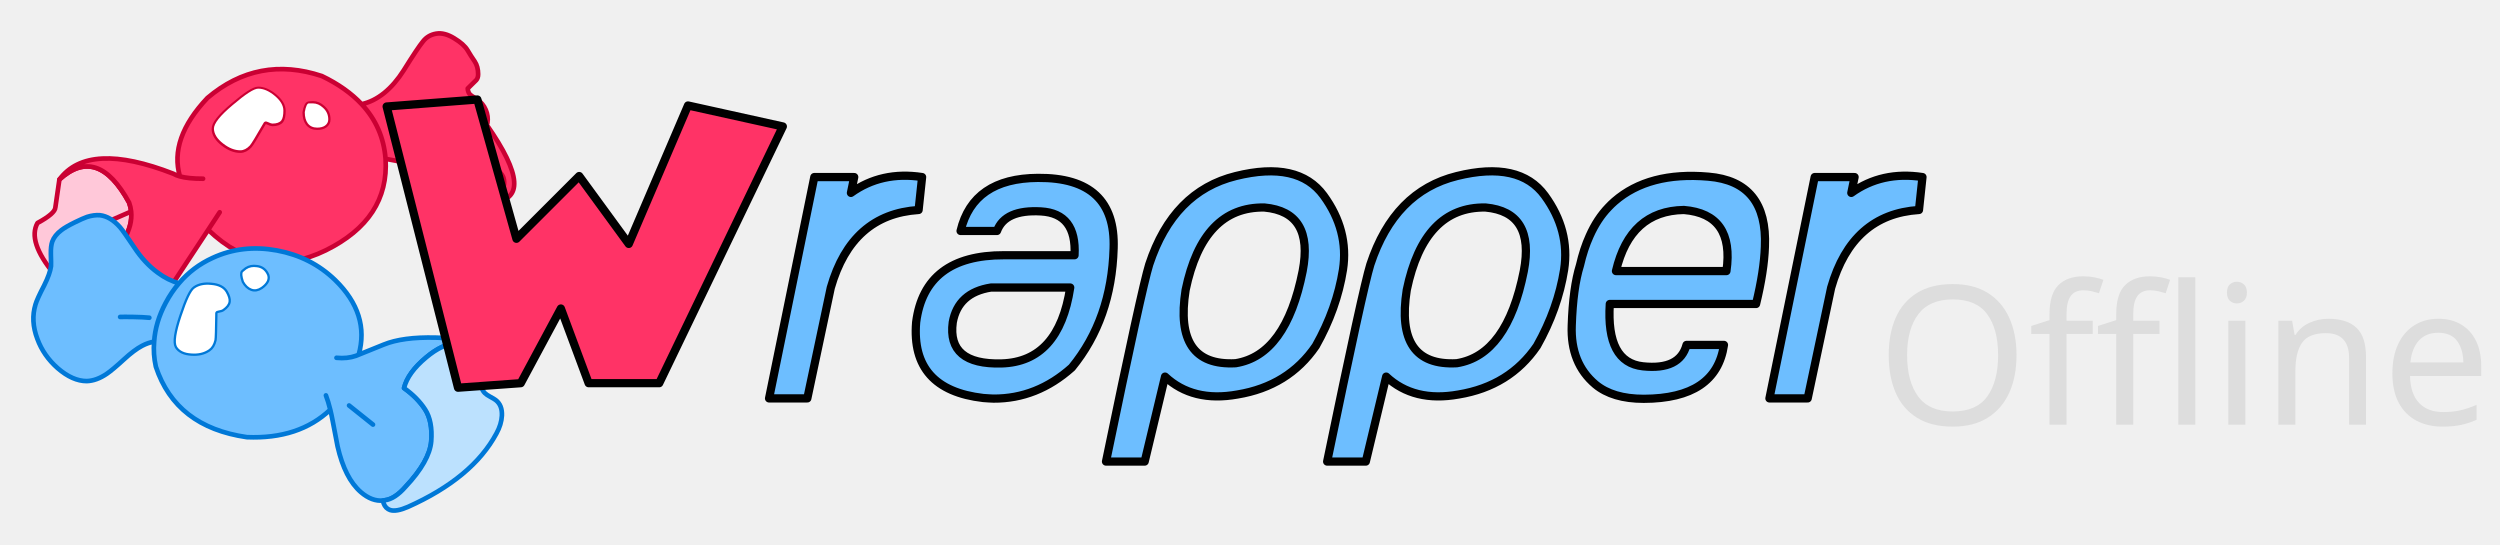
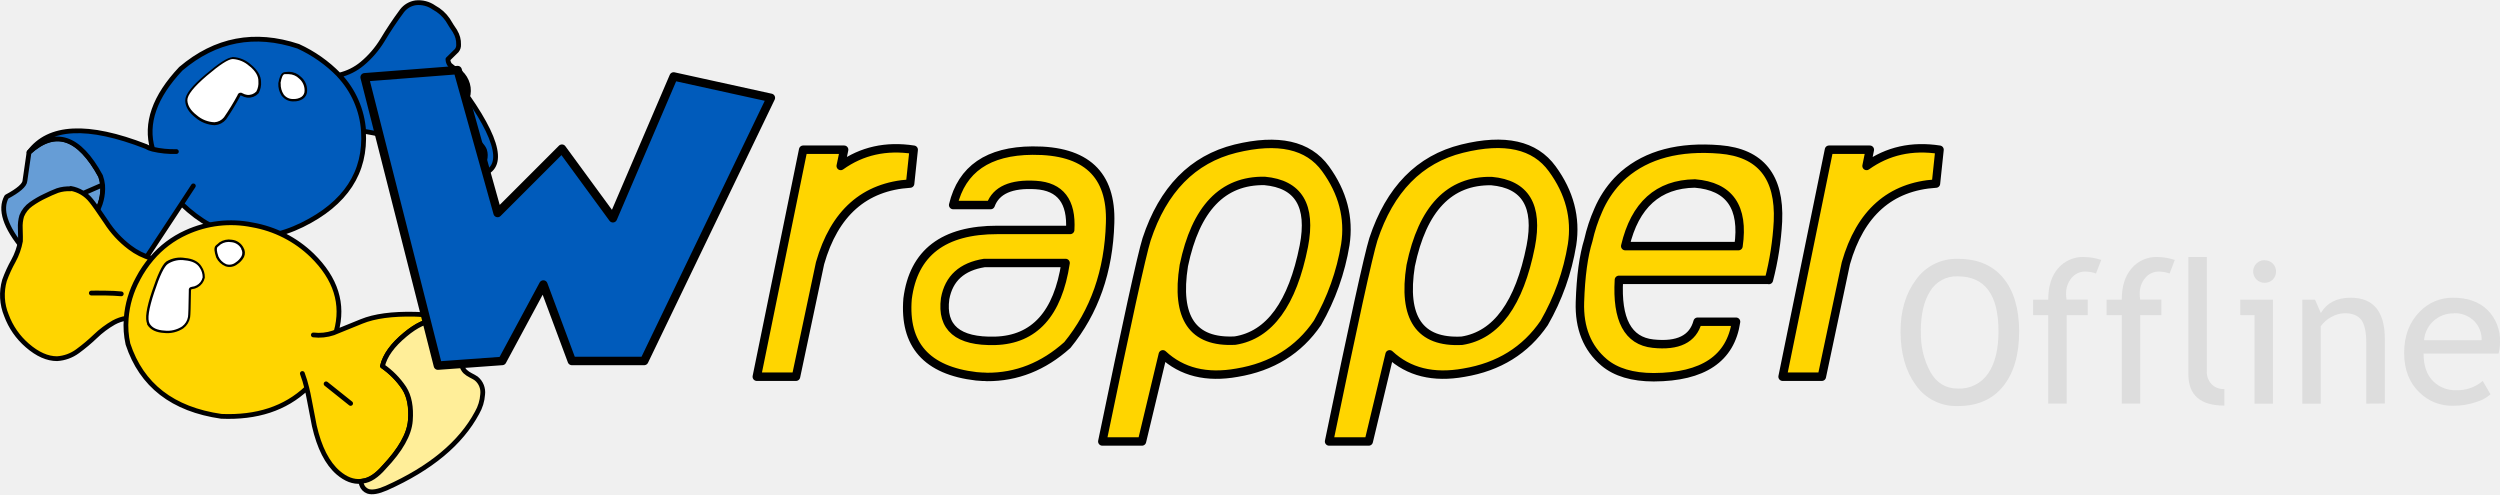
- <svg xmlns="http://www.w3.org/2000/svg" width="804.802" height="175.127" viewBox="0 0 804.802 175.127">
-   <g stroke="#ca0033" stroke-linecap="round" stroke-linejoin="round" stroke-width="1.5">
-     <path fill="#ffc8d9" d="M19.121 57.784l-1.3 9q-.1 1.95-5.75 5-3.3 5.95 5.35 16.4l22.45-10.95q2.8-4.8 2.35-9.15l-5.6 2.45 5.6-2.45q-.15-1.45-.65-2.85-10.15-18.65-22.45-7.45z" />
-     <path fill="#f36" d="M116.421 33.534q-4.9-5.25-12.8-9.05-20.5-6.8-36.85 7.05-12.4 13.15-8.85 25.25 2.65.75 7.45.75-4.8 0-7.45-.75-1.3-.35-2.1-.85-27.4-10.7-36.7 1.85 12.3-11.2 22.45 7.45.5 1.4.65 2.85.45 4.35-2.35 9.15l13.05 18.15 14.1-21.4 3.7-5.65-3.7 5.65q17.35 16.65 37.85 6.6 20.45-10.1 19.25-29.45-.8-10.2-7.7-17.6m-33.3-4.9q2.5 0 5.25 2.25 2.85 2.35 2.85 4.8 0 2.25-.65 3.15-.8 1.05-2.9 1.05-.4 0-1.45-.5-1.05-.55-1.55.6-3.6 6.25-4.25 6.95-1.45 1.55-3.05 1.55-2.75 0-5.55-2.2-2.85-2.2-2.95-4.7-.1-2.5 6.1-7.7 6.15-5.25 8.15-5.25m15.95 11.05q-.95-1.3-.95-3.5.5-2.7 1.3-2.8.8-.1 1.3-.1 1.75 0 3.25 1.4 1.7 1.5 1.7 3.75 0 1.25-1.05 2-.95.65-2.5.65-2 0-3.05-1.4m57.65.55q-.4 1.2-1.55 3.9-1.2 2.7-.75 4.55.5 1.95 3.7 4.3 3.3 2.45 3.95 4.2.45 1.35.05 2.9-.35 1.45-1.3 2.7-1.1 1.3-2.9 2.35.2-.05.4-.05 15.2-.8-1.6-24.85m-3.9-20.45q-1.15-1.65-2.3-3.6-1.15-1.95-4.3-3.85-3.15-1.95-5.8-1.5-2.65.45-4.25 2.5-1.65 2-6.2 9.3-2.85 4.5-6.3 7.3-3.5 2.8-7.25 3.6 6.9 7.4 7.7 17.6 7.2 1.2 10.2 2.7 3 1.45 5.6 5 2.6 3.55 4 4.2 1.4.65 4.9 2.3 3.45 1.6 5.8.95 2.35-.7 3.3-1.15 1.8-1.05 2.9-2.35.95-1.25 1.3-2.7.4-1.55-.05-2.9-.65-1.75-3.95-4.2-3.2-2.35-3.7-4.3-.45-1.85.75-4.55 1.15-2.7 1.55-3.9.15-.45.2-.7.35-2.1-.55-4.2-.9-2.05-2.7-3.3-2-1.2-2.5-1.75-.55-.75-.6-1.8l2.75-2.7q.6-.65.6-1.9 0-2.45-1.1-4.1z" />
-     <path fill="#fff" stroke="none" d="M98.121 36.184q0 2.2.95 3.5 1.05 1.4 3.05 1.4 1.55 0 2.5-.65 1.05-.75 1.05-2 0-2.25-1.7-3.75-1.5-1.4-3.25-1.4-.5 0-1.3.0t-1.3 2.8m-9.75-5.3q-2.75-2.25-5.25-2.25-2 0-8.15 5.25-6.2 5.2-6.1 7.7.1 2.5 2.95 4.7 2.8 2.2 5.55 2.2 1.6 0 3.05-1.55.65-.7 4.25-6.95.5-1.15 1.55-.6 1.05.5 1.45.5 2.1 0 2.9-1.05.65-.9.65-3.15 0-2.45-2.85-4.8z" />
+ <svg xmlns="http://www.w3.org/2000/svg" id="Layer_1" data-name="Layer 1" viewBox="0 0 784.83 155.12">
+   <defs>
+     <style>.cls-1{fill:#669dd6;}.cls-1,.cls-2,.cls-4,.cls-5,.cls-8,.cls-9{stroke:#000;stroke-linecap:round;stroke-linejoin:round;}.cls-1,.cls-2,.cls-4,.cls-5{stroke-width:1.5px;}.cls-2,.cls-8{fill:#005bbb;}.cls-3{fill:#fff;}.cls-4,.cls-9{fill:#ffd500;}.cls-5{fill:#fe9;}.cls-6{isolation:isolate;}.cls-7{fill:#ddd;}.cls-8,.cls-9{stroke-width:2.65px;}</style>
+   </defs>
+   <path class="cls-1" d="M19.12,57.78l-1.3,9c-.07,1.3-2,3-5.75,5q-3.3,6,5.35,16.4l22.45-11a15,15,0,0,0,2.35-9.15l-5.6,2.45,5.6-2.45a12.5,12.5,0,0,0-.65-2.85Q31.41,46.58,19.12,57.78Z" transform="translate(-10 -10)" />
+   <path class="cls-2" d="M116.42,33.53a42.51,42.51,0,0,0-12.8-9q-20.5-6.8-36.85,7.05-12.4,13.15-8.85,25.25a28.74,28.74,0,0,0,7.45.75,28.74,28.74,0,0,1-7.45-.75,7.44,7.44,0,0,1-2.1-.85q-27.41-10.69-36.7,1.85,12.3-11.19,22.45,7.45a12.5,12.5,0,0,1,.65,2.85,15,15,0,0,1-2.35,9.15L52.92,95.38,67,74l3.7-5.65L67,74q17.36,16.65,37.85,6.6t19.25-29.45a28.33,28.33,0,0,0-7.7-17.6m-33.3-4.9a8.44,8.44,0,0,1,5.25,2.25q2.85,2.36,2.85,4.8a5.64,5.64,0,0,1-.65,3.15,3.44,3.44,0,0,1-2.9,1.05,4.09,4.09,0,0,1-1.45-.5,1,1,0,0,0-1.55.6,73.94,73.94,0,0,1-4.25,7,4.17,4.17,0,0,1-3,1.55,9,9,0,0,1-5.55-2.2q-2.85-2.19-2.95-4.7t6.1-7.7q6.15-5.25,8.15-5.25M99.07,39.68a5.81,5.81,0,0,1-.95-3.5c.33-1.8.77-2.73,1.3-2.8a12.57,12.57,0,0,1,1.3-.1,4.69,4.69,0,0,1,3.25,1.4,4.8,4.8,0,0,1,1.7,3.75,2.33,2.33,0,0,1-1,2,4.3,4.3,0,0,1-2.5.65,3.57,3.57,0,0,1-3.05-1.4m57.65.55c-.27.8-.78,2.1-1.55,3.9a7.23,7.23,0,0,0-.75,4.55c.33,1.3,1.57,2.74,3.7,4.3s3.52,3,3.95,4.2a5,5,0,0,1,.05,2.9,7.19,7.19,0,0,1-1.3,2.7,10.9,10.9,0,0,1-2.9,2.35,1.83,1.83,0,0,1,.4,0q15.19-.8-1.6-24.85m-3.9-20.45c-.77-1.1-1.53-2.3-2.3-3.6a12.19,12.19,0,0,0-4.3-3.85,8.37,8.37,0,0,0-5.8-1.5,6.63,6.63,0,0,0-4.25,2.5,111.54,111.54,0,0,0-6.2,9.3,29.72,29.72,0,0,1-6.3,7.3,17.33,17.33,0,0,1-7.25,3.6,28.33,28.33,0,0,1,7.7,17.6q7.2,1.2,10.2,2.7a15.59,15.59,0,0,1,5.6,5c1.73,2.37,3.07,3.77,4,4.2l4.9,2.3q3.45,1.61,5.8,1a24.71,24.71,0,0,0,3.3-1.15,10.9,10.9,0,0,0,2.9-2.35,7.19,7.19,0,0,0,1.3-2.7,5,5,0,0,0-.05-2.9q-.65-1.74-3.95-4.2c-2.13-1.56-3.37-3-3.7-4.3a7.23,7.23,0,0,1,.75-4.55c.77-1.8,1.28-3.1,1.55-3.9a5.47,5.47,0,0,0,.2-.7,7.42,7.42,0,0,0-.55-4.2,7.78,7.78,0,0,0-2.7-3.3,13.12,13.12,0,0,1-2.5-1.75,3.18,3.18,0,0,1-.6-1.8l2.75-2.7a2.69,2.69,0,0,0,.6-1.9,7.27,7.27,0,0,0-1.1-4.1Z" transform="translate(-10 -10)" />
+   <path class="cls-3" d="M98.12,36.18a5.81,5.81,0,0,0,.95,3.5,3.57,3.57,0,0,0,3.05,1.4,4.3,4.3,0,0,0,2.5-.65,2.33,2.33,0,0,0,1-2,4.8,4.8,0,0,0-1.7-3.75,4.69,4.69,0,0,0-3.25-1.4h-1.3c-.53,0-1,.94-1.3,2.8m-9.75-5.3a8.44,8.44,0,0,0-5.25-2.25q-2,0-8.15,5.25t-6.1,7.7q.1,2.51,2.95,4.7a9,9,0,0,0,5.55,2.2,4.17,4.17,0,0,0,3-1.55,73.94,73.94,0,0,0,4.25-6.95,1,1,0,0,1,1.55-.6,4.09,4.09,0,0,0,1.45.5,3.44,3.44,0,0,0,2.9-1.05,5.64,5.64,0,0,0,.65-3.15Q91.22,33.14,88.37,30.78Z" transform="translate(-10 -10)" />
+   <path class="cls-4" d="M53.32,97.53A30.62,30.62,0,0,0,49.62,110a26.43,26.43,0,0,0,.55,8q6.4,19.41,29.3,22.7,16.75.71,26.85-8.85a38.23,38.23,0,0,0-1.4-4.6,38.23,38.23,0,0,1,1.4,4.6c.27,1.07.52,2.24.75,3.5.37,1.84.9,4.6,1.6,8.3q2.35,10.31,7.5,14.75,3.56,3.06,7.15,2.7l.6-.1q3.19-.39,6.65-4.35,7.69-8.19,8.25-14.6t-1.95-10.25a25.67,25.67,0,0,0-6.8-6.9q1.2-5,7.15-9.9,5.21-4.35,9.6-4.5-.94-1.74-6.6-1.85-10.6-.24-16.7,2.25-5.25,2.16-8,3.25c-.3.14-.58.25-.85.35a14.29,14.29,0,0,1-6.3.65,14.29,14.29,0,0,0,6.3-.65c.27-.1.55-.21.85-.35q3.65-13.05-7.55-24a35.8,35.8,0,0,0-18.75-9.55A33.8,33.8,0,0,0,68.42,83a30.82,30.82,0,0,0-10.8,8.15,34.36,34.36,0,0,0-4.3,6.35m3.65,14q-1.15-2,1.45-9.8t4.25-9A7.67,7.67,0,0,1,68,91.73c2.3.2,3.85,1,4.65,2.35a5.11,5.11,0,0,1,.9,3,3.78,3.78,0,0,1-1.9,2.5,3.5,3.5,0,0,1-1.45.45c-.73.1-1,.55-1,1.35q-.1,7.2-.25,8.1a4.74,4.74,0,0,1-1.85,3,8.33,8.33,0,0,1-5.55,1.3q-3.4-.19-4.65-2.2M82.67,86a3.87,3.87,0,0,1,3.1,2.1,2.36,2.36,0,0,1,.15,2.25,5.42,5.42,0,0,1-1.85,2,3.17,3.17,0,0,1-3,.55,4.82,4.82,0,0,1-2.5-2.35c-.57-1.7-.65-2.71-.25-3s.78-.65,1-.85A4.61,4.61,0,0,1,82.67,86m29.7,44.5,7.7,6.15-7.7-6.15M32.17,69.28a11.2,11.2,0,0,0-4.15.55,41.87,41.87,0,0,0-3.85,1.7,27.36,27.36,0,0,0-4.4,2.55,8.25,8.25,0,0,0-2.95,3.7,11.78,11.78,0,0,0-.45,3.9c.07,2.2.08,3.54.05,4a20.41,20.41,0,0,1-2.2,6.2A40.63,40.63,0,0,0,11.42,98a16.67,16.67,0,0,0,.6,11,22.9,22.9,0,0,0,6.55,9.45q4.8,4.16,9.35,4.15a12.11,12.11,0,0,0,6.45-2.35,54.76,54.76,0,0,0,5.55-4.65,29.08,29.08,0,0,1,5.8-4.35,12.6,12.6,0,0,1,3.9-1.35,30.62,30.62,0,0,1,3.7-12.45,34.36,34.36,0,0,1,4.3-6.35,20.15,20.15,0,0,1-6.9-3.45,30.83,30.83,0,0,1-7.4-8c-2.4-3.6-4-5.81-4.7-6.65a10.36,10.36,0,0,0-6.45-3.85M42.87,102c2.1,0,3.83.12,5.2.25-1.37-.13-3.1-.21-5.2-.25s-3.5,0-4.2,0Q39.72,102,42.87,102Z" transform="translate(-10 -10)" />
+   <path class="cls-5" d="M153.92,115.18q-.94-1.84-4.55-3.45-1.45-.65-2.55-1.2-4.4.15-9.6,4.5-6,4.95-7.15,9.9a25.67,25.67,0,0,1,6.8,6.9q2.44,3.81,1.95,10.25t-8.25,14.6q-3.45,4-6.65,4.35l-.6.1a2.61,2.61,0,0,0,.2,1,3.27,3.27,0,0,0,2,2.1c1.3.44,3.22.1,5.75-1q20.81-9.3,28.5-23.65a13.25,13.25,0,0,0,1.75-5.75,5.58,5.58,0,0,0-2-5,15.09,15.09,0,0,0-1.75-1,7.64,7.64,0,0,1-1.75-1.2c-1-1-1.52-2.8-1.45-5.4q.15-4.39-.7-5.95Z" transform="translate(-10 -10)" />
+   <path class="cls-3" d="M85.77,88.13a3.87,3.87,0,0,0-3.1-2.1,4.61,4.61,0,0,0-3.35.65c-.27.2-.62.49-1,.85s-.32,1.35.25,3A4.82,4.82,0,0,0,81,92.93a3.17,3.17,0,0,0,3-.55,5.42,5.42,0,0,0,1.85-2,2.36,2.36,0,0,0-.15-2.25M58.42,101.78q-2.6,7.8-1.45,9.8t4.65,2.2a8.33,8.33,0,0,0,5.55-1.3,4.74,4.74,0,0,0,1.85-3q.15-.9.25-8.1c-.1-.8.22-1.25,1-1.35a3.5,3.5,0,0,0,1.45-.45,3.78,3.78,0,0,0,1.9-2.5,5.11,5.11,0,0,0-.9-3c-.8-1.36-2.35-2.15-4.65-2.35a7.67,7.67,0,0,0-5.35,1.1Q61,93.94,58.42,101.78Z" transform="translate(-10 -10)" />
+   <g class="cls-6">
+     <path class="cls-7" d="M606.64,114q0-9.69,4.86-16.21a15.54,15.54,0,0,1,13.13-6.53q9.3,0,14.25,6t5,16.73q0,11-5,17.24t-14.24,6.24a15.42,15.42,0,0,1-13.22-6.59Q606.64,124.31,606.64,114Zm6.4,0a24.88,24.88,0,0,0,3,12.84q3,5.15,8.55,5.15a10.88,10.88,0,0,0,9.53-4.72q3.27-4.72,3.27-13.27,0-17.25-12.8-17.25a9.6,9.6,0,0,0-8.63,4.63Q613,106,613,114Z" transform="translate(-10 -10)" />
+     <path class="cls-7" d="M668,95.86a10.34,10.34,0,0,0-3.29-.61,5.53,5.53,0,0,0-4.38,2,7.59,7.59,0,0,0-1.72,5.09,10.23,10.23,0,0,0,.15,1.71h6.65v4.87H658.8v27.78H653V108.94h-4.75v-4.87H653q0-6.25,3.08-9.82a10.22,10.22,0,0,1,8.14-3.57,18.08,18.08,0,0,1,5.43.92Z" transform="translate(-10 -10)" />
+     <path class="cls-7" d="M691.12,95.86a10.34,10.34,0,0,0-3.29-.61,5.53,5.53,0,0,0-4.38,2,7.54,7.54,0,0,0-1.72,5.09,10.23,10.23,0,0,0,.15,1.71h6.65v4.87h-6.65v27.78h-5.79V108.94h-4.76v-4.87h4.76q0-6.25,3.08-9.82a10.21,10.21,0,0,1,8.14-3.57,18,18,0,0,1,5.42.92Z" transform="translate(-10 -10)" />
+     <path class="cls-7" d="M697,127.48V90.68h5.79V126.5a5.59,5.59,0,0,0,1.51,4.13,5.34,5.34,0,0,0,4,1.51v5.19Q697,137.33,697,127.48Z" transform="translate(-10 -10)" />
+     <path class="cls-7" d="M717.76,136.72V108.94h-4.48v-4.87h10.28v32.65Zm3.17-45a3.47,3.47,0,0,1,2.55,1,3.57,3.57,0,0,1,0,5.06,3.47,3.47,0,0,1-2.55,1,3.43,3.43,0,0,1-2.51-1,3.56,3.56,0,0,1,2.51-6.11Z" transform="translate(-10 -10)" />
+     <path class="cls-7" d="M752.85,136.72v-19c0-3.47-.52-5.91-1.57-7.3s-2.8-2.09-5.26-2.09a8.63,8.63,0,0,0-4.14,1.19,9.32,9.32,0,0,0-3.33,2.93v24.27h-5.79V104.07h4l1.82,4.2q2.87-4.81,9.36-4.81,10.74,0,10.74,13v20.22Z" transform="translate(-10 -10)" />
+     <path class="cls-7" d="M794.38,121H770.84c0,3.83,1,6.76,3.14,8.81a9.84,9.84,0,0,0,7.13,2.69,12.19,12.19,0,0,0,8.3-2.9l2.43,4.18a10.89,10.89,0,0,1-4.11,2.31,22.13,22.13,0,0,1-7.74,1.29,14.46,14.46,0,0,1-10.46-4.18q-4.78-4.6-4.79-12.38,0-8.07,4.91-13a14.25,14.25,0,0,1,10.4-4.36q7,0,10.94,3.93a13.44,13.44,0,0,1,3.84,10A13.07,13.07,0,0,1,794.38,121Zm-14.06-12.62a9.16,9.16,0,0,0-9.33,8.42h18.08a8.27,8.27,0,0,0-2.19-5.86A8.62,8.62,0,0,0,780.32,108.33Z" transform="translate(-10 -10)" />
  </g>
-   <g stroke="#0078d7" stroke-linecap="round" stroke-linejoin="round" stroke-width="1.5">
-     <path fill="#6dbeff" d="M53.321 97.534q-3.3 6.2-3.7 12.45-.35 4 .55 8.05 6.4 19.4 29.3 22.7 16.75.7 26.85-8.85-.65-2.65-1.4-4.6.75 1.95 1.4 4.6.4 1.6.75 3.5.55 2.75 1.6 8.3 2.35 10.3 7.5 14.75 3.55 3.05 7.15 2.7l.6-.1q3.2-.4 6.65-4.35 7.7-8.2 8.25-14.6.5-6.45-1.95-10.25t-6.8-6.9q1.2-4.95 7.15-9.9 5.2-4.35 9.6-4.5-.95-1.75-6.6-1.85-10.6-.25-16.7 2.25-5.25 2.15-8.05 3.25-.45.2-.85.35-2.85 1-6.3.65 3.45.35 6.3-.65.4-.15.85-.35 3.65-13.05-7.55-24-7.75-7.5-18.75-9.55-11.15-2.05-20.75 2.4-6.35 2.9-10.8 8.15-2.45 2.85-4.3 6.35m3.65 14.05q-1.15-2 1.45-9.8 2.6-7.85 4.25-8.95 2.05-1.45 5.35-1.1 3.45.3 4.65 2.35 1.05 1.85.9 2.95-.15 1.3-1.9 2.5-.3.25-1.45.45-1.1.15-.95 1.35-.1 7.2-.25 8.1-.5 2.15-1.85 3.05-2.25 1.55-5.55 1.3-3.4-.2-4.65-2.2m25.7-25.55q2.1.25 3.1 2.1.65 1.05.15 2.25-.55 1.1-1.85 2-1.6 1.1-3.05.55-1.5-.55-2.5-2.35-.85-2.55-.25-3.05.65-.55 1.05-.85 1.45-.95 3.35-.65m29.7 44.5l7.7 6.15-7.7-6.15m-80.2-61.25q-1.9-.15-4.15.55-1.4.5-3.85 1.7-3.05 1.5-4.4 2.55-2.2 1.65-2.95 3.7-.5 1.45-.45 3.9.1 3.3.05 4-.3 2.4-2.2 6.2-2.3 4.4-2.8 6.15-1.6 5.25.6 11.05 2 5.45 6.55 9.45 4.8 4.15 9.35 4.15 3.15-.1 6.45-2.35 1.85-1.25 5.55-4.65 3.25-3 5.8-4.35 2-1.05 3.9-1.35.4-6.25 3.7-12.45 1.85-3.5 4.3-6.35-3.55-.95-6.9-3.45-4.15-3.05-7.4-7.95-3.6-5.4-4.7-6.65-3.05-3.45-6.45-3.85m10.7 32.75q3.15.05 5.2.25-2.05-.2-5.2-.25-3.15-.05-4.2 0 1.05-.05 4.2 0z" />
-     <path fill="#bce1fe" d="M153.921 115.184q-.95-1.85-4.55-3.45-1.45-.65-2.55-1.2-4.4.15-9.6 4.5-5.95 4.95-7.15 9.9 4.35 3.1 6.8 6.9 2.45 3.8 1.95 10.25-.55 6.4-8.25 14.6-3.45 3.95-6.65 4.35l-.6.1q0 .45.2.95.6 1.6 2.05 2.1 1.95.65 5.75-1 20.8-9.3 28.5-23.65 1.6-2.9 1.75-5.75.15-3.35-2-5-.45-.35-1.75-1.05-1.2-.65-1.75-1.2-1.55-1.5-1.45-5.4.15-4.4-.7-5.95z" />
-     <path fill="#fff" stroke="none" d="M85.771 88.134q-1-1.85-3.1-2.1-1.9-.3-3.35.65-.4.3-1.05.85-.6.5.25 3.05 1 1.8 2.5 2.35 1.45.55 3.05-.55 1.3-.9 1.85-2 .5-1.2-.15-2.25m-27.35 13.65q-2.6 7.8-1.45 9.8 1.25 2 4.65 2.2 3.3.25 5.55-1.3 1.35-.9 1.85-3.05.15-.9.25-8.1-.15-1.2.95-1.35 1.15-.2 1.45-.45 1.75-1.2 1.9-2.5.15-1.1-.9-2.95-1.2-2.05-4.65-2.35-3.3-.35-5.35 1.1-1.65 1.1-4.25 8.95z" />
-   </g>
-   <text x="604.203" y="136.716" fill="#ddd" stroke-width="1.301" font-family="Trebuchet MS" font-size="62.435">
-         Offline
-     </text>
-   <g stroke="#000" stroke-linecap="round" stroke-linejoin="round" stroke-width="2" transform="translate(-96.8482 -53.9889) scale(1.32445)">
-     <path fill="#f36" d="M240.35 66.4l-14.4 33.65-12.05-16.5-15.25 15.25-9.5-33.85-22.05 1.7L184.45 135l15.25-1.1 9.75-18.15 6.75 18.15h17.15l30.05-62.4z" />
-     <path fill="#6dbeff" d="M296.4 91.8l.85-8q-9.85-1.5-17.3 3.85l.8-3.85h-9.7l-11 53.8h9.3l5.7-26.9q5.1-17.85 21.35-18.9m37.25 38.3q9.65-11.8 10.15-28.95.6-17.3-18.4-17.15-15.75.1-18.8 12.9h8.85q1.95-5.25 10.7-4.75 8.7.5 8.15 10.65h-17.15q-19.25-.05-21.35 16.3-1.35 16.35 16.3 18.4.75.05 1.45.1.55 0 1.05.05 10.55.05 19.05-7.55m-17.1-1q-13.25.35-11.85-10 1.3-7.2 9.3-8.45h19.25q-2.75 18.05-16.7 18.45m83-22.8q1.45-9.55-4.7-18-6.2-8.5-21.35-4.75-15.2 3.75-21.05 21.5-1.8 5.8-10.5 47.9h9.4l4.95-20.65q6.75 6.3 17.6 4.35 12.4-2.05 19.05-11.8 5.1-9.05 6.6-18.55m-19.1-15.1q12.05 1.1 9.3 15.45-4.05 20.45-16.3 22.4-15.1.8-12.15-17.8 4.2-20.3 19.15-20.05m68.15-2.9q-6.2-8.5-21.35-4.75-15.2 3.75-21.05 21.5-1.8 5.8-10.5 47.9h9.4l4.95-20.65q6.75 6.3 17.6 4.35 12.4-2.05 19.05-11.8 5.1-9.05 6.6-18.55 1.45-9.55-4.7-18m-33.55 22.95q4.2-20.3 19.15-20.05 12.05 1.1 9.3 15.45-4.05 20.45-16.3 22.4-15.1.8-12.15-17.8m84.9 3.4q1.95-8 2.15-13.9.7-15.85-13.75-17.05-14.45-1.25-22.8 6-.8.7-1.5 1.45-2.7 2.8-4.55 6.95-1.45 3.2-2.35 7.15-1.7 5.45-2 14.65-.35 9.15 5.75 14.3 4.2 3.5 11.75 3.5 17.6-.05 19.5-13.1h-9.1q-1.65 6.15-10.6 5.2-8.95-.95-8.05-15.15h35.55m-34.05-8Q469.35 92 482.4 91.8q12.35 1 10.35 14.85H465.9m73.65-14.85l.85-8q-9.85-1.5-17.3 3.85l.8-3.85h-9.7l-11 53.8h9.3l5.7-26.9q5.1-17.85 21.35-18.9z" />
-   </g>
+   <path class="cls-8" d="M221.48,34,202.41,78.52l-16-21.85-20.2,20.2L153.67,32l-29.2,2.26,23,90.52,20.19-1.46,12.92-24,8.94,24h22.71L252,40.71Z" transform="translate(-10 -10)" />
+   <path class="cls-9" d="M295.72,67.6,296.84,57q-13-2-22.91,5.1L275,57H262.14l-14.56,71.26h12.31l7.55-35.63q6.75-23.64,28.28-25m49.33,50.72Q357.85,102.69,358.5,80q.79-22.92-24.37-22.72-20.86.14-24.9,17.09H321q2.58-7,14.17-6.29t10.8,14.1H323.2q-25.5-.06-28.28,21.59-1.79,21.66,21.59,24.37l1.92.14c.49,0,.95,0,1.39.06q14,.08,25.23-10M322.41,117q-17.55.47-15.7-13.25,1.73-9.52,12.32-11.19h25.49q-3.63,23.91-22.11,24.44M432.34,86.8q1.92-12.64-6.23-23.84t-28.28-6.29q-20.13,5-27.88,28.47-2.38,7.69-13.9,63.45H368.5l6.55-27.35q8.94,8.34,23.31,5.76,16.42-2.72,25.23-15.63a73,73,0,0,0,8.75-24.57M407,66.8q16,1.45,12.32,20.46-5.37,27.09-21.59,29.67-20,1.06-16.09-23.57Q387.23,66.47,407,66.8M497.3,63Q489.1,51.7,469,56.67T441.14,85.14q-2.38,7.69-13.9,63.45h12.45l6.55-27.35q8.94,8.34,23.31,5.76,16.43-2.72,25.23-15.63a72.76,72.76,0,0,0,8.74-24.57Q505.46,74.16,497.3,63m-44.44,30.4q5.56-26.89,25.37-26.56,16,1.45,12.32,20.46-5.37,27.09-21.59,29.67-20,1.06-16.1-23.57m112.45,4.5a93,93,0,0,0,2.85-18.41q.93-21-18.21-22.58t-30.2,7.94c-.71.62-1.37,1.26-2,1.92a31.88,31.88,0,0,0-6,9.21,50.09,50.09,0,0,0-3.12,9.47q-2.25,7.22-2.64,19.4t7.61,18.94q5.56,4.63,15.56,4.64Q552.46,128.32,555,111H542.93q-2.19,8.14-14,6.88T518.23,97.86h47.08m-45.1-10.6q4.57-19.4,21.86-19.66,16.35,1.32,13.7,19.66H520.21M617.76,67.6,618.88,57q-13-2-22.91,5.1L597,57H584.18l-14.57,71.26h12.32l7.55-35.63q6.75-23.64,28.28-25Z" transform="translate(-10 -10)" />
</svg>
